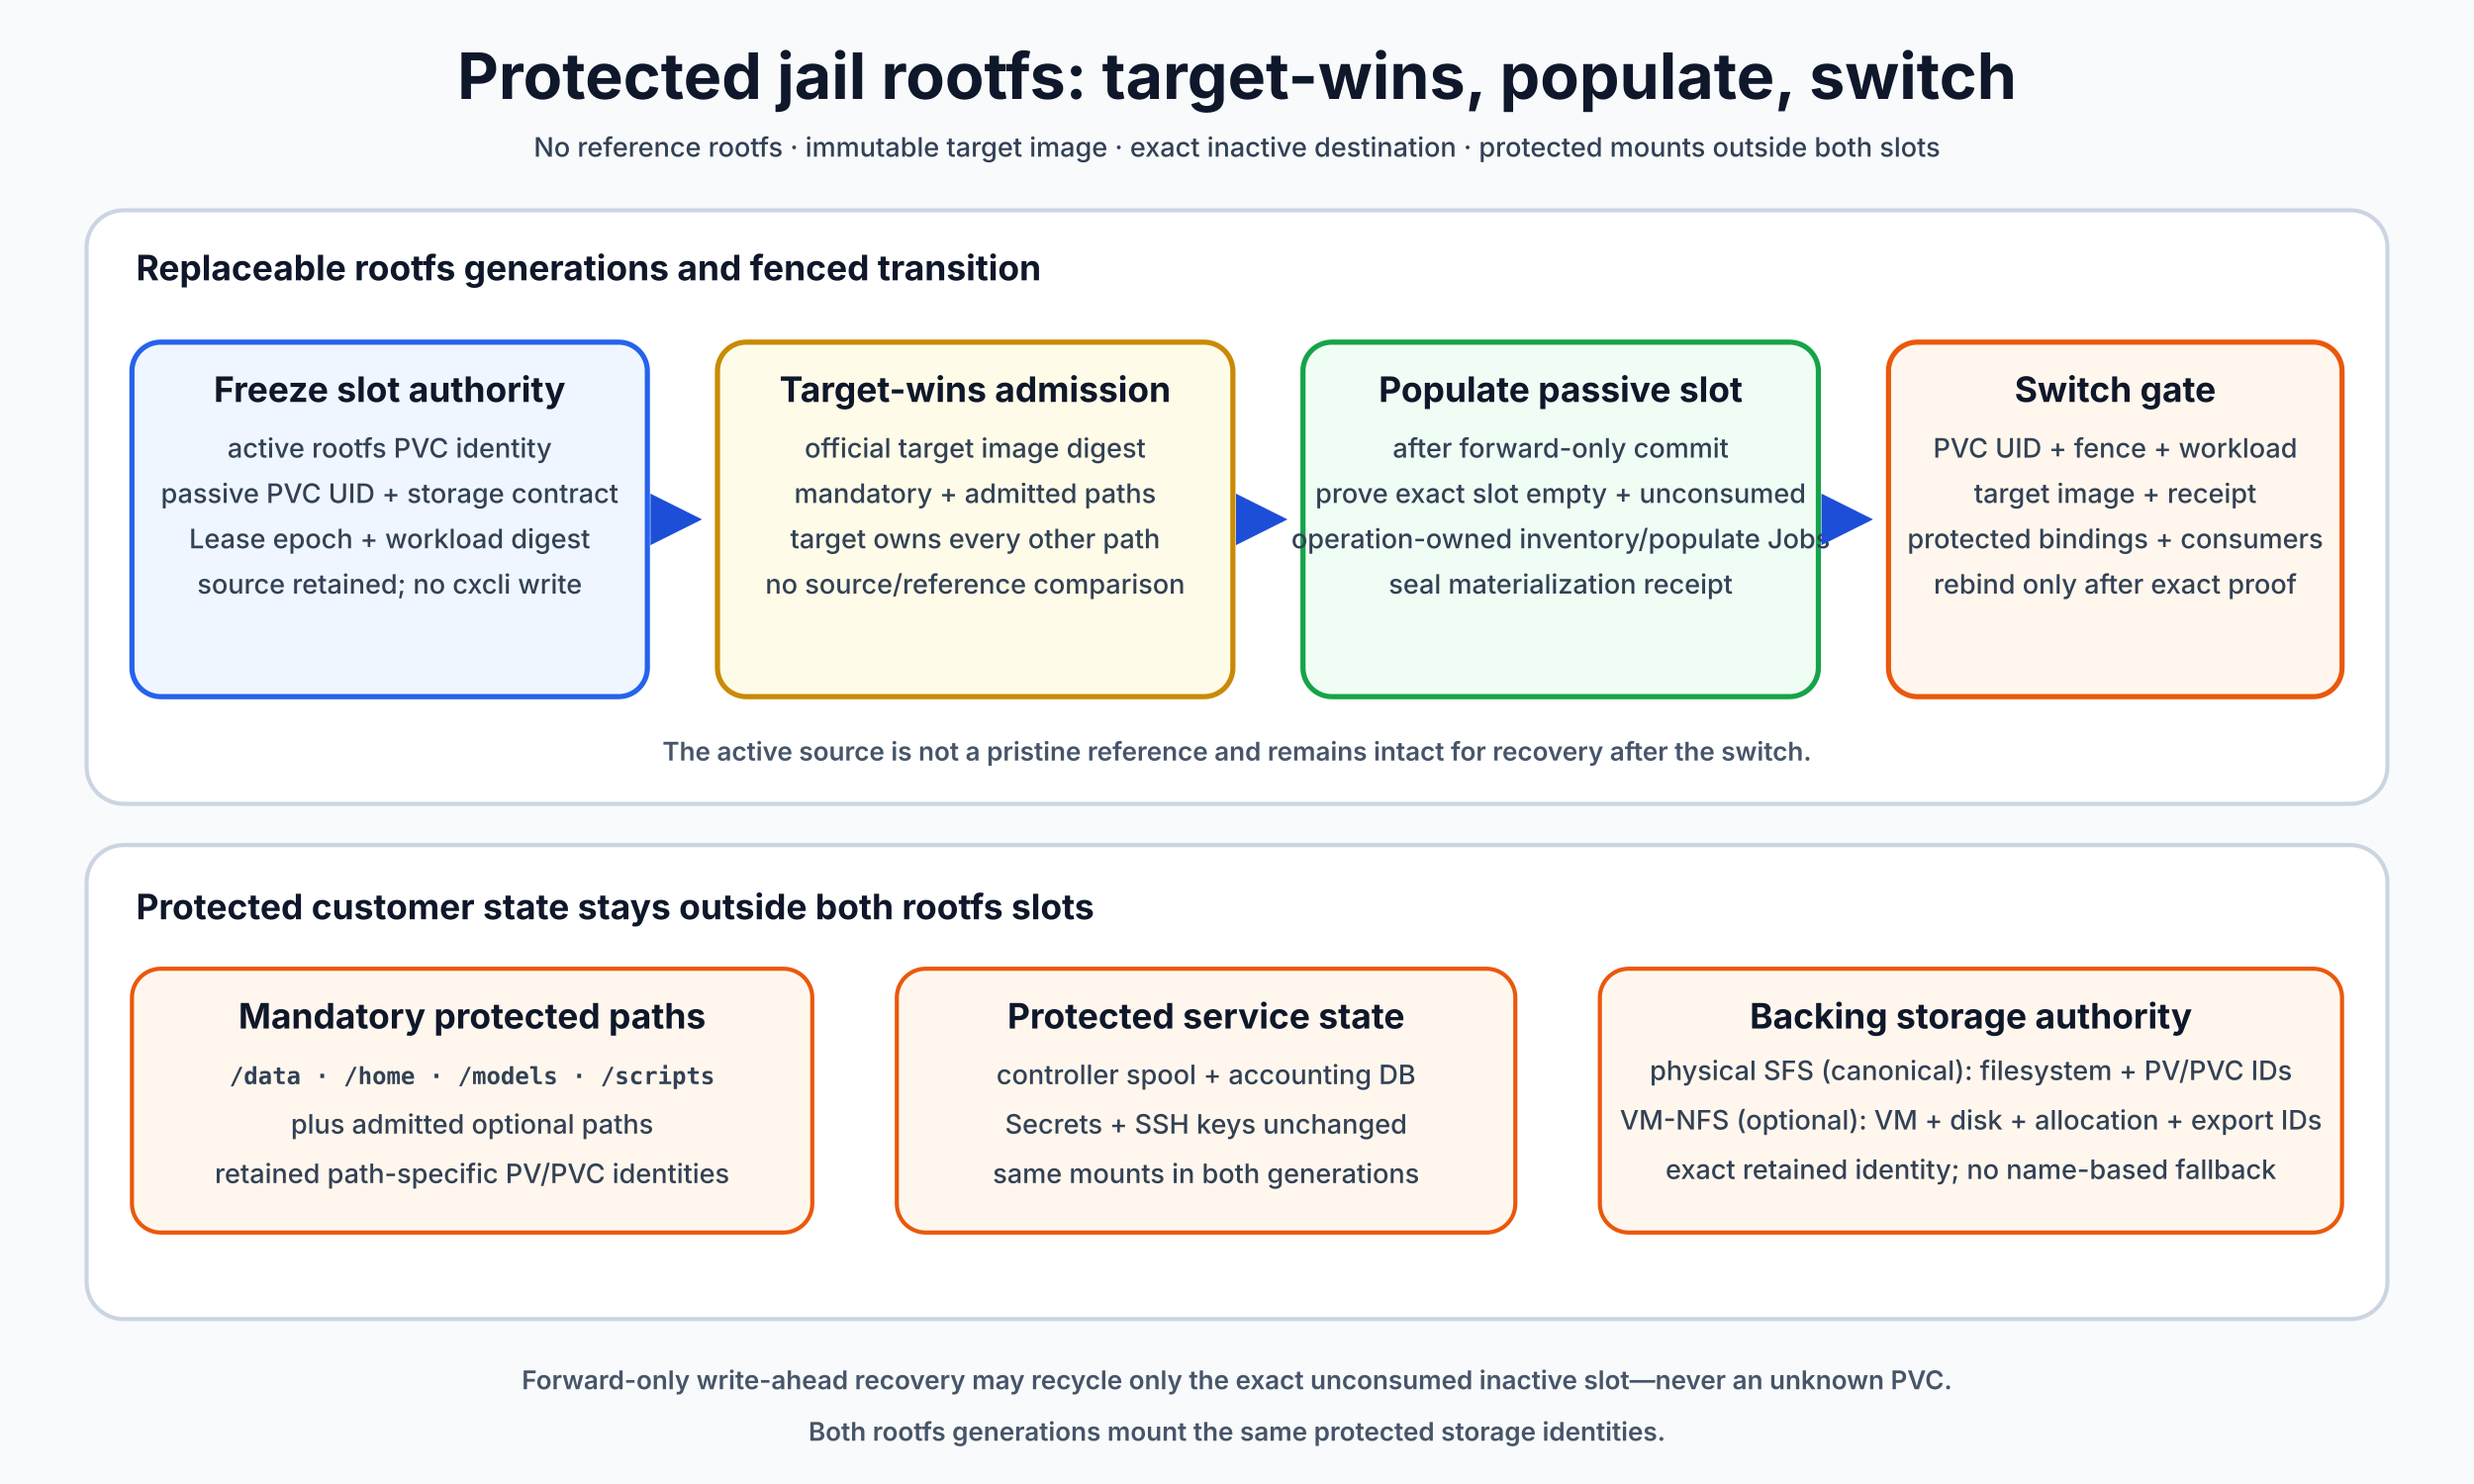
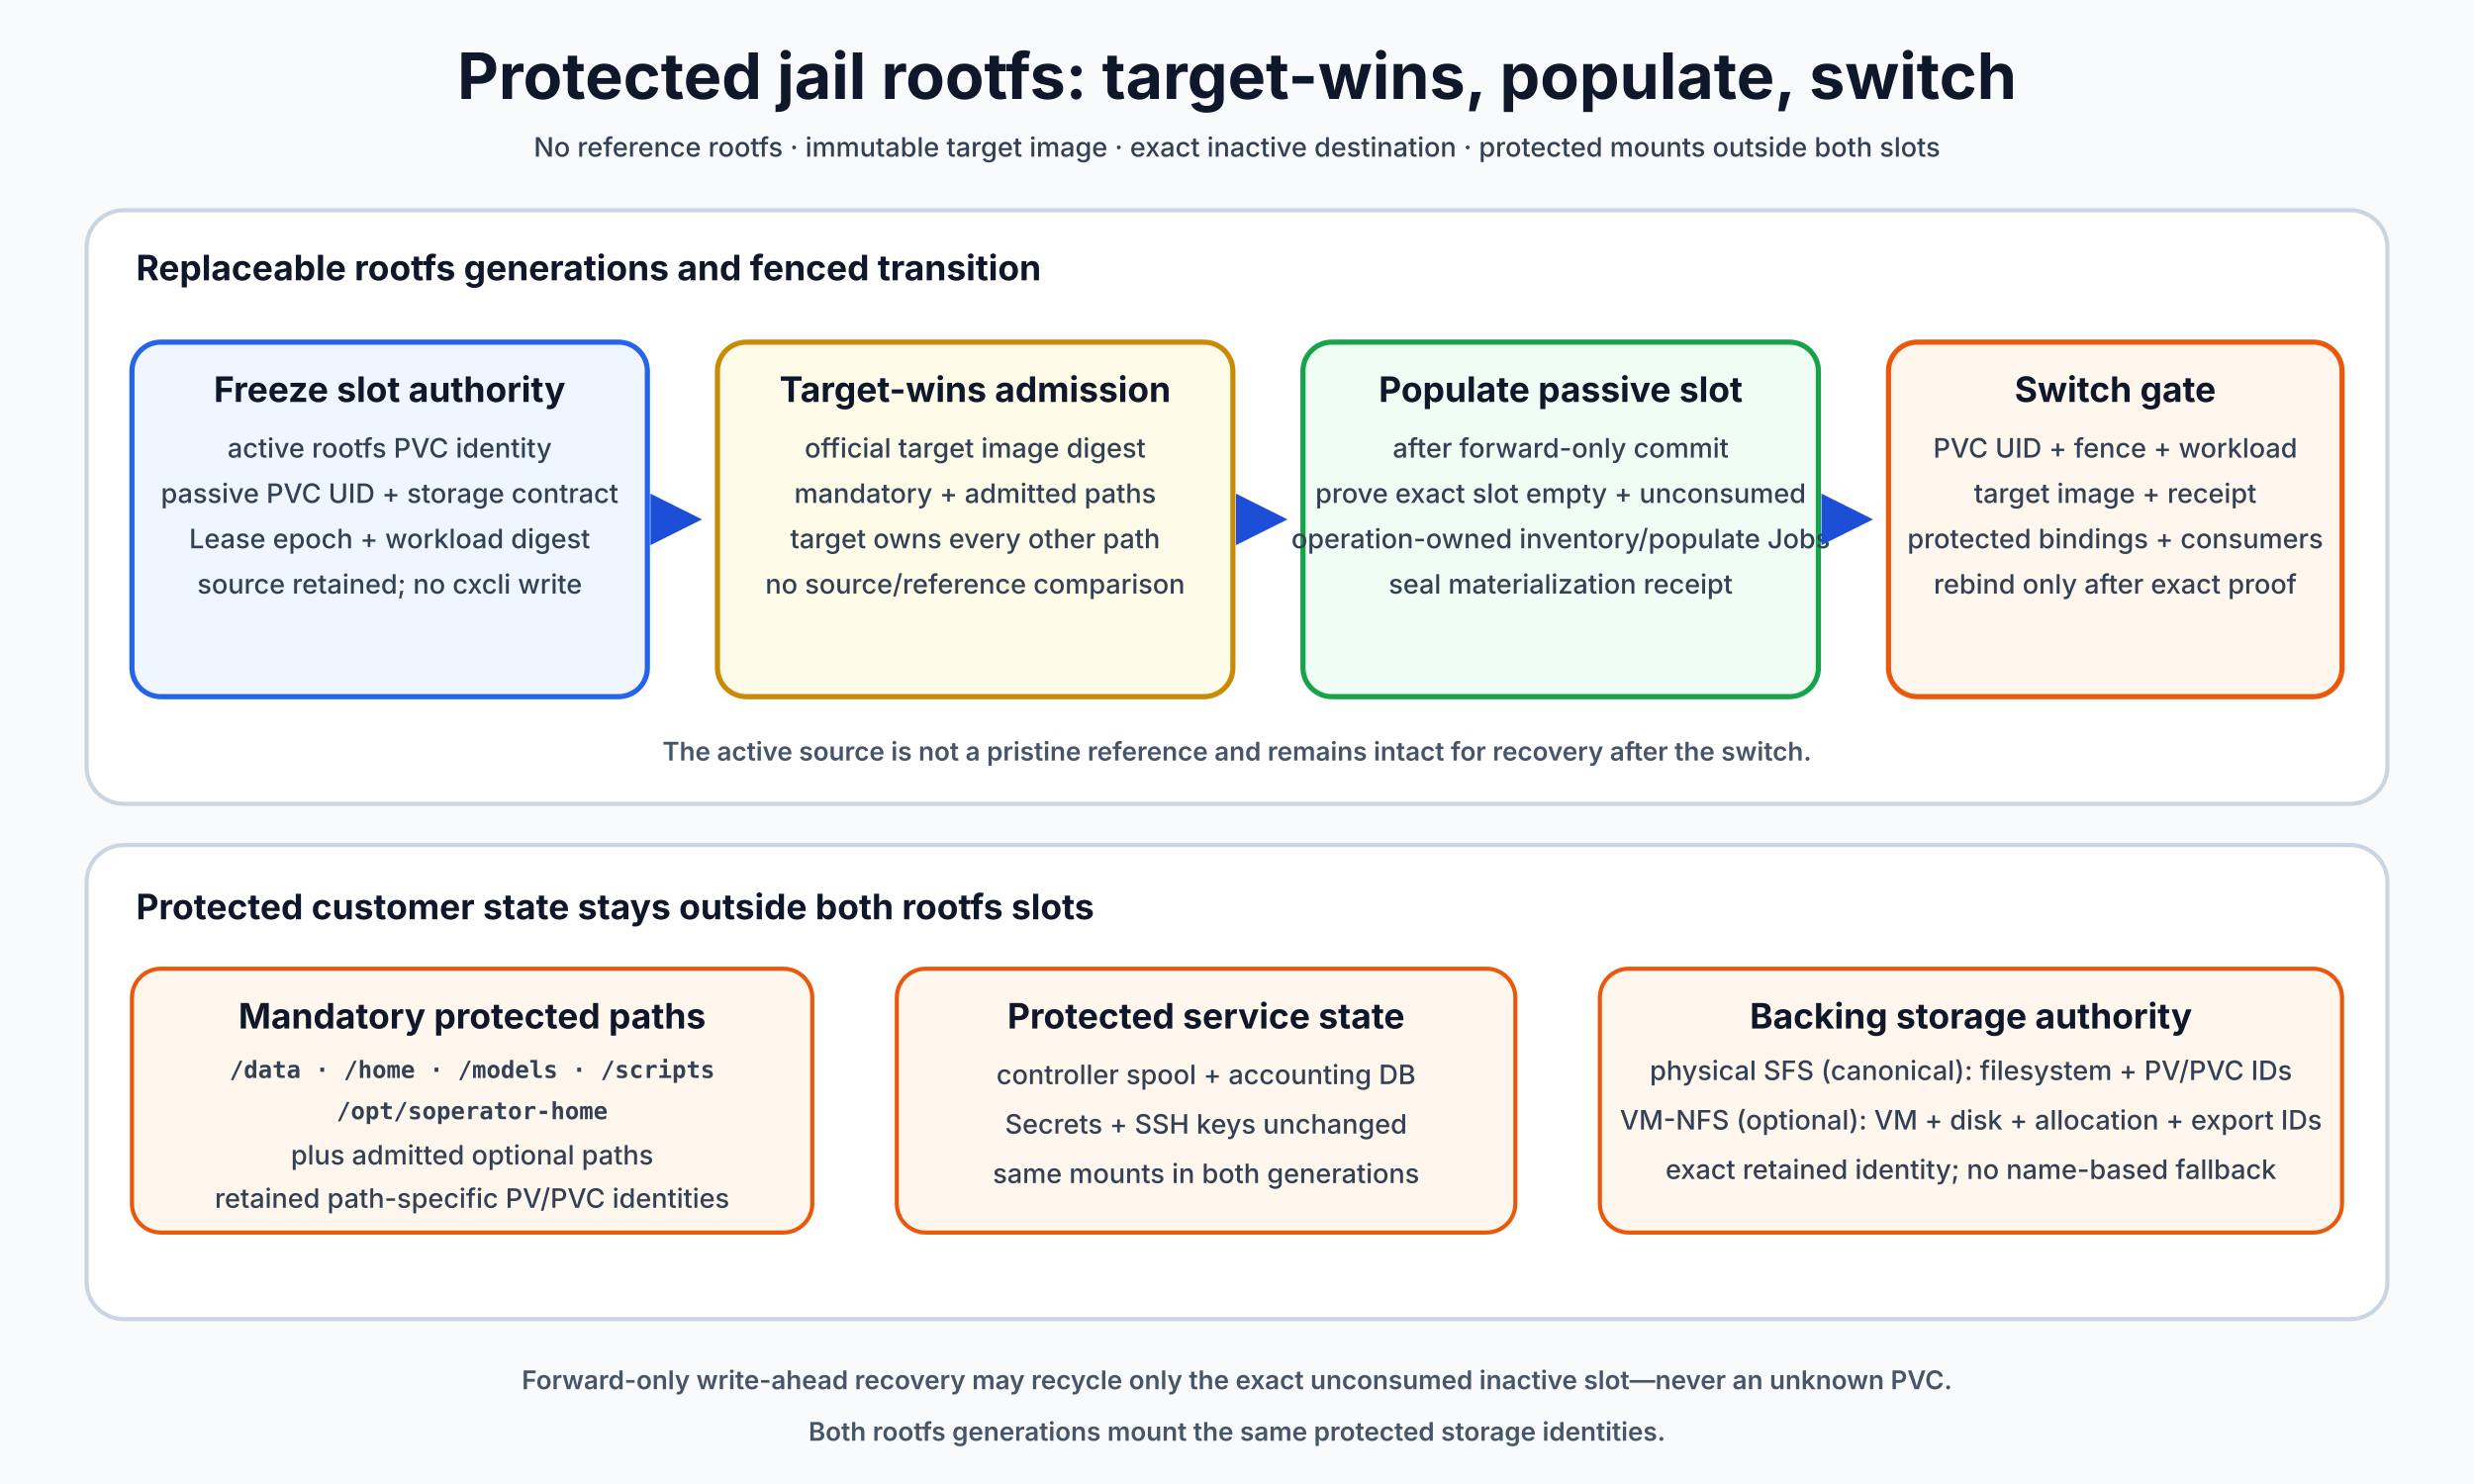
<svg xmlns="http://www.w3.org/2000/svg" width="1200" height="720" viewBox="0 0 1200 720" role="img" aria-labelledby="title desc">
  <defs>
    <marker id="arrow" markerWidth="10" markerHeight="10" refX="9" refY="5" orient="auto">
      <path d="M0 0L10 5L0 10Z" fill="#1d4ed8" />
    </marker>
    <style>.bg{fill:#f8fafc}.panel{fill:#fff;stroke:#cbd5e1;stroke-width:2}.identity{fill:#eff6ff;stroke:#2563eb;stroke-width:2.5}.decision{fill:#fefce8;stroke:#ca8a04;stroke-width:2.5}.passive{fill:#f0fdf4;stroke:#16a34a;stroke-width:2.5}.switch{fill:#fff7ed;stroke:#ea580c;stroke-width:2.5}.data{fill:#fff7ed;stroke:#ea580c;stroke-width:2}.title{font:700 31px Inter,Arial,sans-serif;fill:#0f172a}.head{font:700 17px Inter,Arial,sans-serif;fill:#0f172a}.body{font:500 13px Inter,Arial,sans-serif;fill:#334155}.small{font:600 11.5px ui-monospace,SFMono-Regular,Menlo,monospace;fill:#334155}.flow{fill:none;stroke:#2563eb;stroke-width:2.5;marker-end:url(#arrow)}.note{font:600 12.5px Inter,Arial,sans-serif;fill:#475569}</style>
  </defs>
  <rect class="bg" width="1200" height="720" />
  <text class="title" x="600" y="48" text-anchor="middle">Protected jail rootfs: target-wins, populate, switch</text>
  <text class="body" x="600" y="76" text-anchor="middle">No reference rootfs · immutable target image · exact inactive destination · protected mounts outside both slots</text>
  <rect class="panel" x="42" y="102" width="1116" height="288" rx="18" />
  <text class="head" x="66" y="136">Replaceable rootfs generations and fenced transition</text>
  <rect class="identity" x="64" y="166" width="250" height="172" rx="14" />
  <text class="head" x="189" y="195" text-anchor="middle">Freeze slot authority</text>
  <text class="body" x="189" y="222" text-anchor="middle">active rootfs PVC identity</text>
  <text class="body" x="189" y="244" text-anchor="middle">passive PVC UID + storage contract</text>
  <text class="body" x="189" y="266" text-anchor="middle">Lease epoch + workload digest</text>
  <text class="body" x="189" y="288" text-anchor="middle">source retained; no cxcli write</text>
  <path class="flow" d="M320 252H338" />
  <rect class="decision" x="348" y="166" width="250" height="172" rx="14" />
  <text class="head" x="473" y="195" text-anchor="middle">Target-wins admission</text>
  <text class="body" x="473" y="222" text-anchor="middle">official target image digest</text>
  <text class="body" x="473" y="244" text-anchor="middle">mandatory + admitted paths</text>
  <text class="body" x="473" y="266" text-anchor="middle">target owns every other path</text>
  <text class="body" x="473" y="288" text-anchor="middle">no source/reference comparison</text>
  <path class="flow" d="M604 252H622" />
  <rect class="passive" x="632" y="166" width="250" height="172" rx="14" />
  <text class="head" x="757" y="195" text-anchor="middle">Populate passive slot</text>
  <text class="body" x="757" y="222" text-anchor="middle">after forward-only commit</text>
  <text class="body" x="757" y="244" text-anchor="middle">prove exact slot empty + unconsumed</text>
  <text class="body" x="757" y="266" text-anchor="middle">operation-owned inventory/populate Jobs</text>
  <text class="body" x="757" y="288" text-anchor="middle">seal materialization receipt</text>
  <path class="flow" d="M888 252H906" />
  <rect class="switch" x="916" y="166" width="220" height="172" rx="14" />
  <text class="head" x="1026" y="195" text-anchor="middle">Switch gate</text>
  <text class="body" x="1026" y="222" text-anchor="middle">PVC UID + fence + workload</text>
  <text class="body" x="1026" y="244" text-anchor="middle">target image + receipt</text>
  <text class="body" x="1026" y="266" text-anchor="middle">protected bindings + consumers</text>
  <text class="body" x="1026" y="288" text-anchor="middle">rebind only after exact proof</text>
  <text class="note" x="600" y="369" text-anchor="middle">The active source is not a pristine reference and remains intact for recovery after the switch.</text>
  <rect class="panel" x="42" y="410" width="1116" height="230" rx="18" />
  <text class="head" x="66" y="446">Protected customer state stays outside both rootfs slots</text>
  <rect class="data" x="64" y="470" width="330" height="128" rx="14" />
  <text class="head" x="229" y="499" text-anchor="middle">Mandatory protected paths</text>
-   <text class="small" x="229" y="526" text-anchor="middle">/data · /home · /models · /scripts</text>
-   <text class="body" x="229" y="550" text-anchor="middle">plus admitted optional paths</text>
-   <text class="body" x="229" y="574" text-anchor="middle">retained path-specific PV/PVC identities</text>
+   <text class="small" x="229" y="523" text-anchor="middle">/data · /home · /models · /scripts</text>
+   <text class="small" x="229" y="543" text-anchor="middle">/opt/soperator-home</text>
+   <text class="body" x="229" y="565" text-anchor="middle">plus admitted optional paths</text>
+   <text class="body" x="229" y="586" text-anchor="middle">retained path-specific PV/PVC identities</text>
  <rect class="data" x="435" y="470" width="300" height="128" rx="14" />
  <text class="head" x="585" y="499" text-anchor="middle">Protected service state</text>
  <text class="body" x="585" y="526" text-anchor="middle">controller spool + accounting DB</text>
  <text class="body" x="585" y="550" text-anchor="middle">Secrets + SSH keys unchanged</text>
  <text class="body" x="585" y="574" text-anchor="middle">same mounts in both generations</text>
  <rect class="data" x="776" y="470" width="360" height="128" rx="14" />
  <text class="head" x="956" y="499" text-anchor="middle">Backing storage authority</text>
  <text class="body" x="956" y="524" text-anchor="middle">physical SFS (canonical): filesystem + PV/PVC IDs</text>
  <text class="body" x="956" y="548" text-anchor="middle">VM-NFS (optional): VM + disk + allocation + export IDs</text>
  <text class="body" x="956" y="572" text-anchor="middle">exact retained identity; no name-based fallback</text>
  <text class="note" x="600" y="674" text-anchor="middle">Forward-only write-ahead recovery may recycle only the exact unconsumed inactive slot—never an unknown PVC.</text>
  <text class="note" x="600" y="699" text-anchor="middle">Both rootfs generations mount the same protected storage identities.</text>
</svg>
